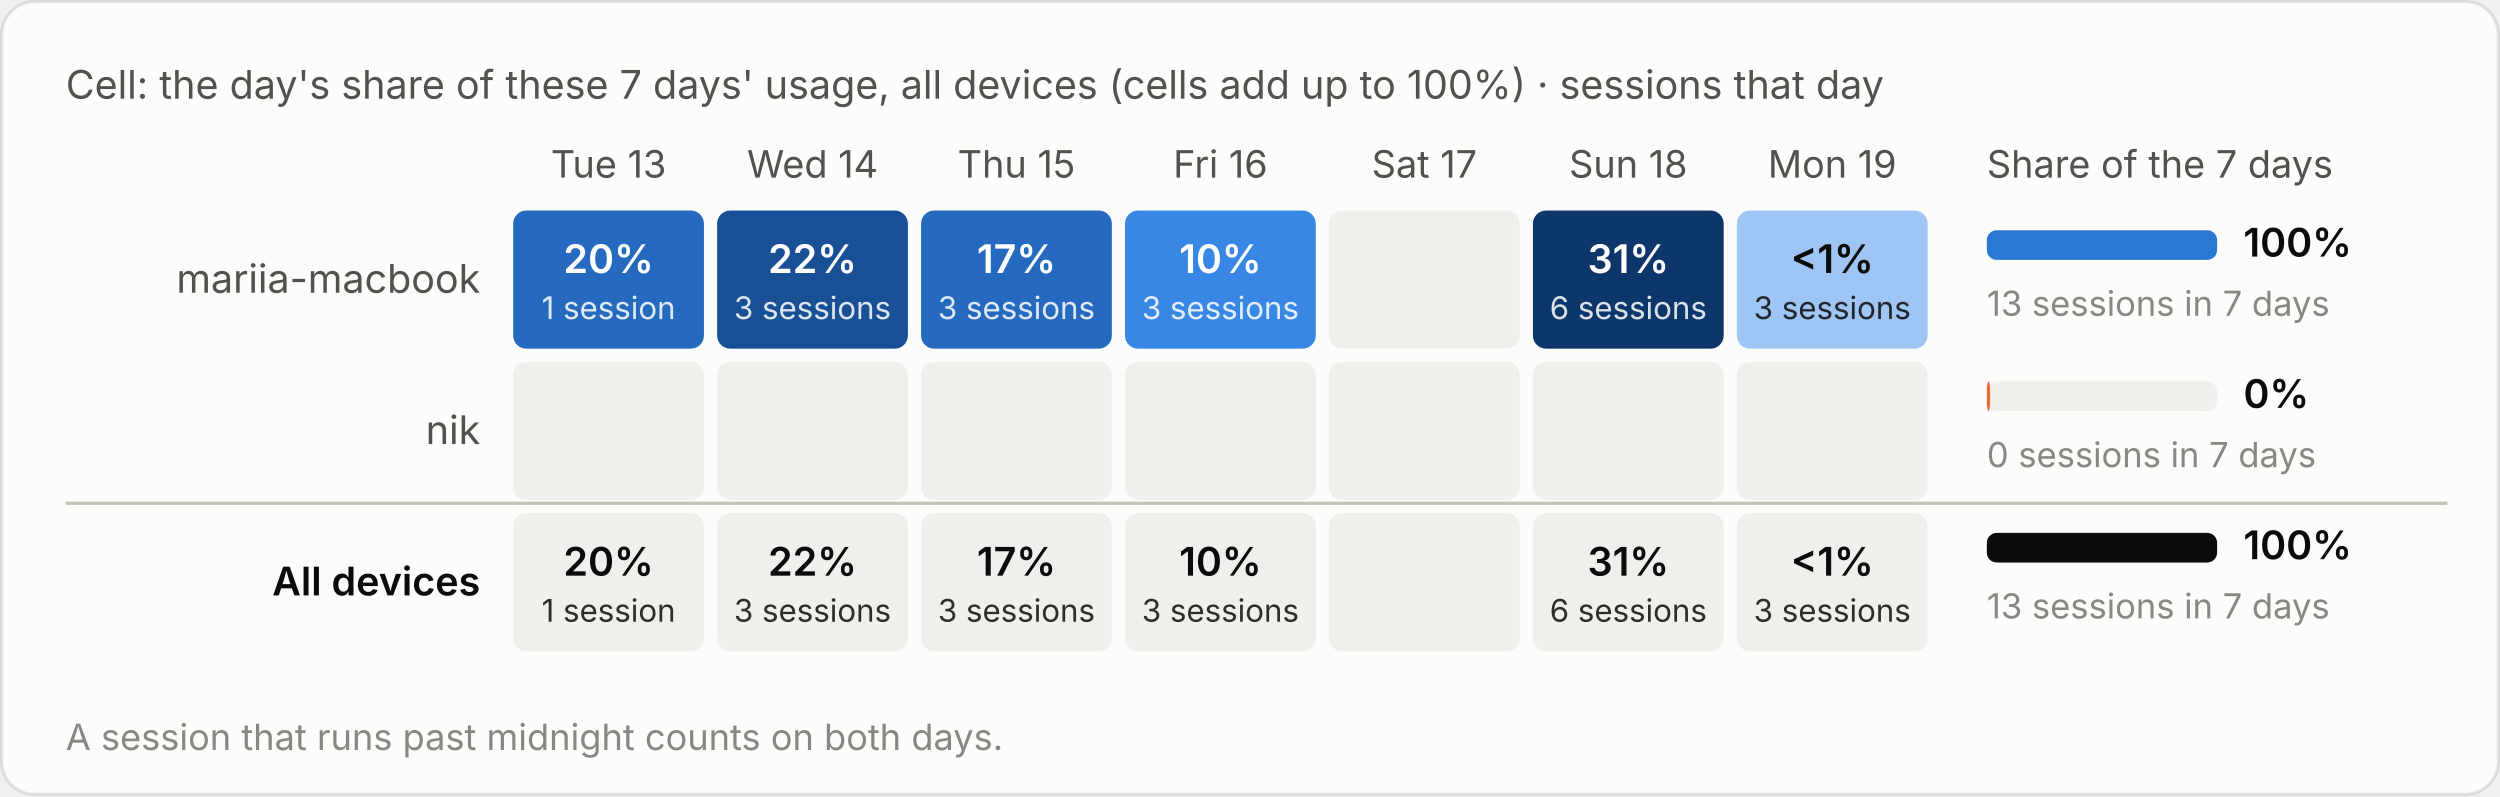
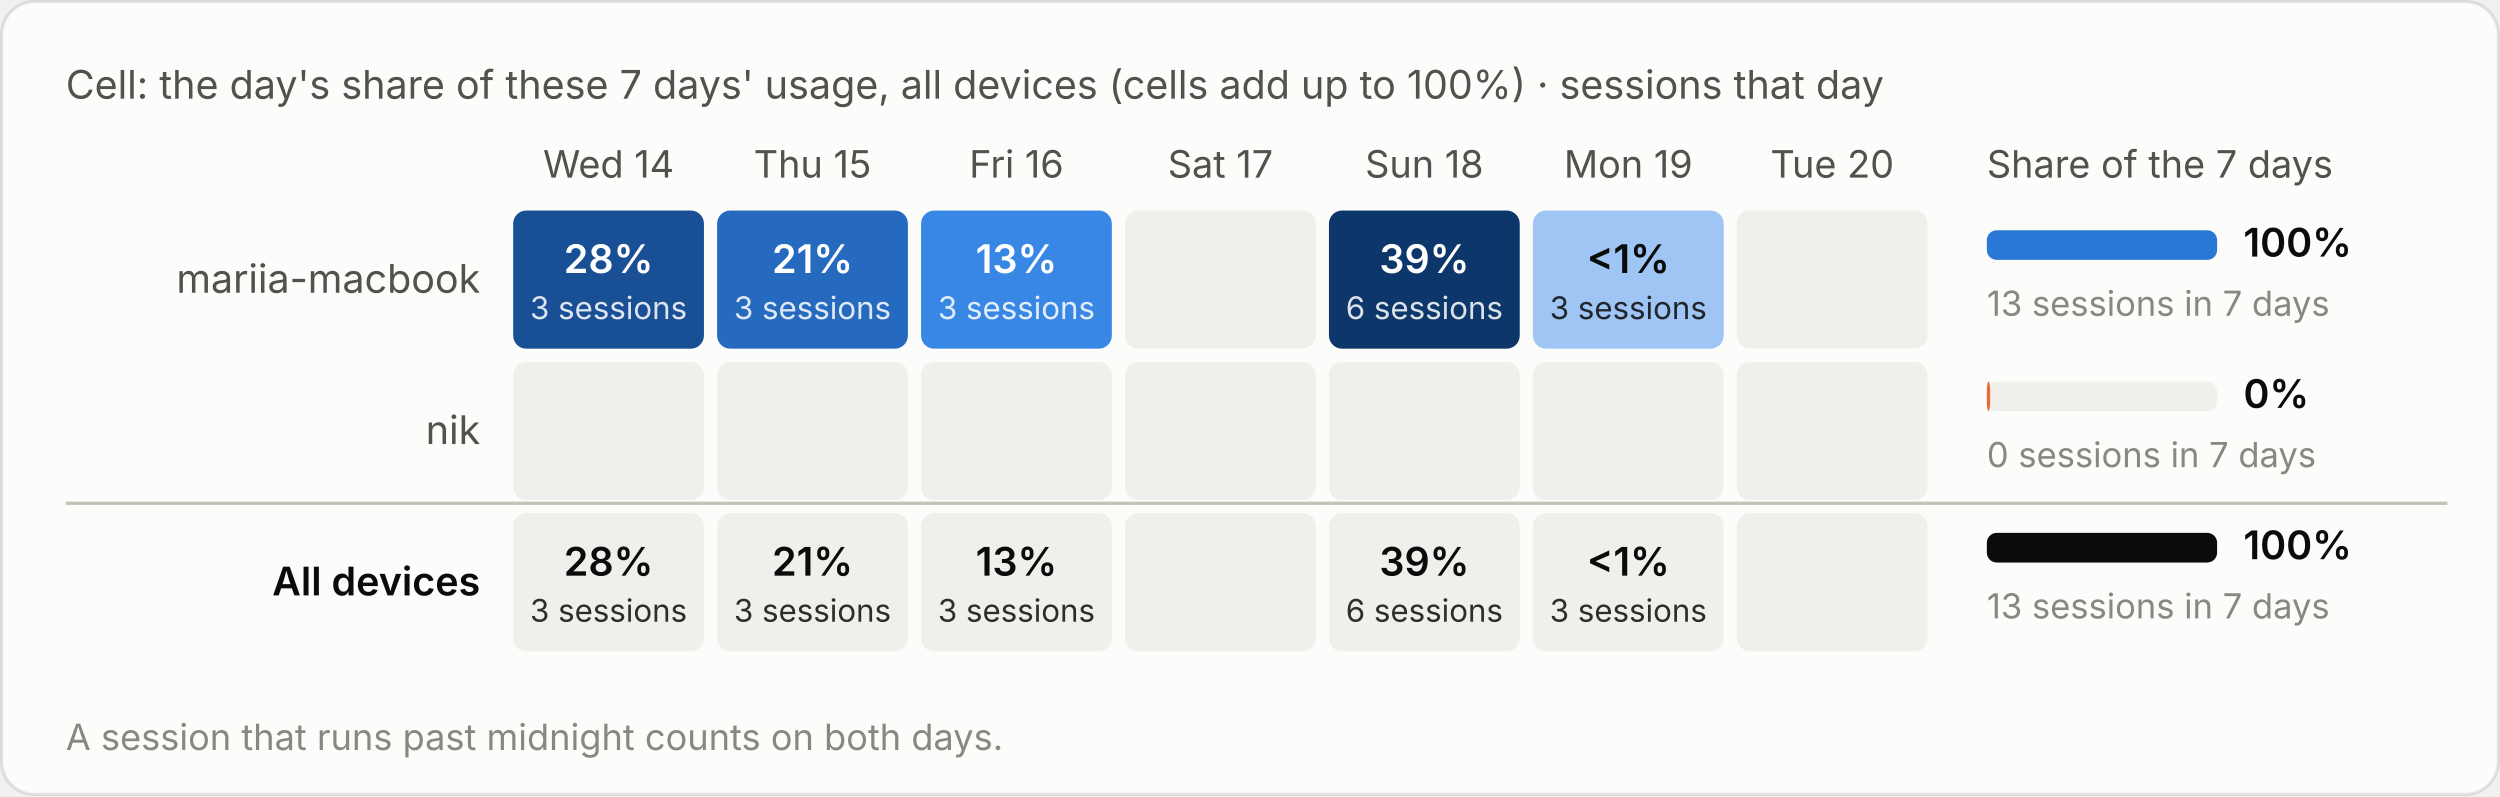
<svg xmlns="http://www.w3.org/2000/svg" viewBox="0 0 760 242" width="760" height="242" role="img" aria-label="Cell: the day's share of these 7 days' usage, all devices (cells add up to 100%) · sessions that day">
  <style>text{font-family:system-ui,-apple-system,"Segoe UI",sans-serif;font-variant-numeric:tabular-nums}.bg{fill:#fcfcfb;stroke:rgba(11,11,11,.10)}.tp{fill:#0b0b0b}.ts{fill:#52514e}.tm{fill:#898781}.grid{stroke:#e1e0d9;stroke-width:1}.base{stroke:#c3c2b7;stroke-width:1}.so{fill:#b5b3ad}.lo{stroke:#b5b3ad}.qe{fill:#f0efec}.ring{stroke:#fcfcfb}.area{fill-opacity:.1}.s0{fill:#2a78d6}.l0{stroke:#2a78d6}.s1{fill:#eb6834}.l1{stroke:#eb6834}.s2{fill:#1baf7a}.l2{stroke:#1baf7a}.s3{fill:#eda100}.l3{stroke:#eda100}.s4{fill:#e87ba4}.l4{stroke:#e87ba4}.s5{fill:#008300}.l5{stroke:#008300}.s6{fill:#4a3aa7}.l6{stroke:#4a3aa7}.s7{fill:#e34948}.l7{stroke:#e34948}.q0{fill:#cde2fb}.q1{fill:#9ec5f4}.q2{fill:#6da7ec}.q3{fill:#3987e5}.q4{fill:#256abf}.q5{fill:#184f95}.q6{fill:#0d366b}.r0{fill:#f8d4d4}.r1{fill:#ec8f8f}.r2{fill:#c42f2f}.a0{fill:#fbe3e3}.a1{fill:#f5b8b8}.a2{fill:#ec8f8f}.a3{fill:#d65252}.a4{fill:#a82525}.tq0{fill:#0b0b0b}.tq1{fill:#0b0b0b}.tq2{fill:#0b0b0b}.tq3{fill:#ffffff}.tq4{fill:#ffffff}.tq5{fill:#ffffff}.tq6{fill:#ffffff}.tr0{fill:#0b0b0b}.tr1{fill:#0b0b0b}.tr2{fill:#ffffff}.ta0{fill:#0b0b0b}.ta1{fill:#0b0b0b}.ta2{fill:#0b0b0b}.ta3{fill:#ffffff}.ta4{fill:#ffffff}.tw{fill:#ffffff}@media (prefers-color-scheme:dark){.bg{fill:#1a1a19;stroke:rgba(255,255,255,.10)}.tp{fill:#fff}.ts{fill:#c3c2b7}.tm{fill:#898781}.grid{stroke:#2c2c2a}.base{stroke:#383835}.so{fill:#5c5b57}.lo{stroke:#5c5b57}.qe{fill:#262624}.ring{stroke:#1a1a19}.s0{fill:#3987e5}.l0{stroke:#3987e5}.s1{fill:#d95926}.l1{stroke:#d95926}.s2{fill:#199e70}.l2{stroke:#199e70}.s3{fill:#c98500}.l3{stroke:#c98500}.s4{fill:#d55181}.l4{stroke:#d55181}.s5{fill:#008300}.l5{stroke:#008300}.s6{fill:#9085e9}.l6{stroke:#9085e9}.s7{fill:#e66767}.l7{stroke:#e66767}.q0{fill:#16263a}.q1{fill:#123a66}.q2{fill:#184f95}.q3{fill:#256abf}.q4{fill:#3987e5}.q5{fill:#6da7ec}.q6{fill:#b7d3f6}.r0{fill:#4a2023}.r1{fill:#8c2c2f}.r2{fill:#e25555}.a0{fill:#3a1a1c}.a1{fill:#5e2427}.a2{fill:#8c2c2f}.a3{fill:#c43c3f}.a4{fill:#f07070}.tq0{fill:#ffffff}.tq1{fill:#ffffff}.tq2{fill:#ffffff}.tq3{fill:#ffffff}.tq4{fill:#ffffff}.tq5{fill:#0b0b0b}.tq6{fill:#0b0b0b}.tr0{fill:#ffffff}.tr1{fill:#ffffff}.tr2{fill:#ffffff}.ta0{fill:#ffffff}.ta1{fill:#ffffff}.ta2{fill:#ffffff}.ta3{fill:#ffffff}.ta4{fill:#0b0b0b}.tw{fill:#ffffff}}</style>
  <rect class="bg" x=".5" y=".5" width="759" height="241" rx="10" />
  <text class="ts" x="20" y="30" font-size="12">Cell: the day's share of these 7 days' usage, all devices (cells add up to 100%) · sessions that day</text>
  <g transform="translate(0,-20)">
-     <text class="ts" x="185.0" y="74" font-size="11.5" text-anchor="middle">Tue 13</text>
-     <text class="ts" x="247.0" y="74" font-size="11.5" text-anchor="middle">Wed 14</text>
-     <text class="ts" x="309.0" y="74" font-size="11.5" text-anchor="middle">Thu 15</text>
-     <text class="ts" x="371.0" y="74" font-size="11.5" text-anchor="middle">Fri 16</text>
-     <text class="ts" x="433.0" y="74" font-size="11.5" text-anchor="middle">Sat 17</text>
-     <text class="ts" x="495.0" y="74" font-size="11.5" text-anchor="middle">Sun 18</text>
-     <text class="ts" x="557.0" y="74" font-size="11.5" text-anchor="middle">Mon 19</text>
+     <text class="ts" x="185.0" y="74" font-size="11.5" text-anchor="middle">Wed 14</text>
+     <text class="ts" x="247.0" y="74" font-size="11.5" text-anchor="middle">Thu 15</text>
+     <text class="ts" x="309.0" y="74" font-size="11.5" text-anchor="middle">Fri 16</text>
+     <text class="ts" x="371.0" y="74" font-size="11.5" text-anchor="middle">Sat 17</text>
+     <text class="ts" x="433.0" y="74" font-size="11.5" text-anchor="middle">Sun 18</text>
+     <text class="ts" x="495.0" y="74" font-size="11.5" text-anchor="middle">Mon 19</text>
+     <text class="ts" x="557.0" y="74" font-size="11.5" text-anchor="middle">Tue 20</text>
    <text class="ts" x="604" y="74" font-size="11.5">Share of the 7 days</text>
    <text class="ts" x="146" y="109.0" font-size="12" text-anchor="end">mariia-macbook</text>
-     <rect class="q4" x="156.0" y="84" width="58" height="42" rx="4" />
-     <text class="tq4" x="185.0" y="103.0" font-size="12" font-weight="600" text-anchor="middle">20%</text>
-     <text class="tq4" x="185.0" y="117.0" font-size="9.5" text-anchor="middle" opacity=".85">1 session</text>
-     <rect class="q5" x="218.0" y="84" width="58" height="42" rx="4" />
-     <text class="tq5" x="247.0" y="103.0" font-size="12" font-weight="600" text-anchor="middle">22%</text>
-     <text class="tq5" x="247.0" y="117.0" font-size="9.5" text-anchor="middle" opacity=".85">3 sessions</text>
-     <rect class="q4" x="280.0" y="84" width="58" height="42" rx="4" />
-     <text class="tq4" x="309.0" y="103.0" font-size="12" font-weight="600" text-anchor="middle">17%</text>
-     <text class="tq4" x="309.0" y="117.0" font-size="9.5" text-anchor="middle" opacity=".85">3 sessions</text>
-     <rect class="q3" x="342.0" y="84" width="58" height="42" rx="4" />
-     <text class="tq3" x="371.0" y="103.0" font-size="12" font-weight="600" text-anchor="middle">10%</text>
-     <text class="tq3" x="371.0" y="117.0" font-size="9.5" text-anchor="middle" opacity=".85">3 sessions</text>
-     <rect class="qe" x="404.0" y="84" width="58" height="42" rx="4" />
-     <rect class="q6" x="466.0" y="84" width="58" height="42" rx="4" />
-     <text class="tq6" x="495.0" y="103.0" font-size="12" font-weight="600" text-anchor="middle">31%</text>
-     <text class="tq6" x="495.0" y="117.0" font-size="9.5" text-anchor="middle" opacity=".85">6 sessions</text>
-     <rect class="q1" x="528.0" y="84" width="58" height="42" rx="4" />
-     <text class="tq1" x="557.0" y="103.0" font-size="12" font-weight="600" text-anchor="middle">&lt;1%</text>
-     <text class="tq1" x="557.0" y="117.0" font-size="9.5" text-anchor="middle" opacity=".85">3 sessions</text>
+     <rect class="q5" x="156.0" y="84" width="58" height="42" rx="4" />
+     <text class="tq5" x="185.0" y="103.0" font-size="12" font-weight="600" text-anchor="middle">28%</text>
+     <text class="tq5" x="185.0" y="117.0" font-size="9.5" text-anchor="middle" opacity=".85">3 sessions</text>
+     <rect class="q4" x="218.0" y="84" width="58" height="42" rx="4" />
+     <text class="tq4" x="247.0" y="103.0" font-size="12" font-weight="600" text-anchor="middle">21%</text>
+     <text class="tq4" x="247.0" y="117.0" font-size="9.5" text-anchor="middle" opacity=".85">3 sessions</text>
+     <rect class="q3" x="280.0" y="84" width="58" height="42" rx="4" />
+     <text class="tq3" x="309.0" y="103.0" font-size="12" font-weight="600" text-anchor="middle">13%</text>
+     <text class="tq3" x="309.0" y="117.0" font-size="9.5" text-anchor="middle" opacity=".85">3 sessions</text>
+     <rect class="qe" x="342.0" y="84" width="58" height="42" rx="4" />
+     <rect class="q6" x="404.0" y="84" width="58" height="42" rx="4" />
+     <text class="tq6" x="433.0" y="103.0" font-size="12" font-weight="600" text-anchor="middle">39%</text>
+     <text class="tq6" x="433.0" y="117.0" font-size="9.5" text-anchor="middle" opacity=".85">6 sessions</text>
+     <rect class="q1" x="466.0" y="84" width="58" height="42" rx="4" />
+     <text class="tq1" x="495.0" y="103.0" font-size="12" font-weight="600" text-anchor="middle">&lt;1%</text>
+     <text class="tq1" x="495.0" y="117.0" font-size="9.5" text-anchor="middle" opacity=".85">3 sessions</text>
+     <rect class="qe" x="528.0" y="84" width="58" height="42" rx="4" />
    <rect class="qe" x="604" y="90.0" width="70" height="9" rx="3" />
    <rect class="s0" x="604" y="90.0" width="70.0" height="9" rx="3" />
    <text class="tp" x="682" y="98.0" font-size="12" font-weight="600">100%</text>
    <text class="tm" x="604" y="116.0" font-size="10.5">13 sessions in 7 days</text>
    <text class="ts" x="146" y="155.0" font-size="12" text-anchor="end">nik</text>
    <rect class="qe" x="156.0" y="130" width="58" height="42" rx="4" />
    <rect class="qe" x="218.0" y="130" width="58" height="42" rx="4" />
    <rect class="qe" x="280.0" y="130" width="58" height="42" rx="4" />
    <rect class="qe" x="342.0" y="130" width="58" height="42" rx="4" />
    <rect class="qe" x="404.0" y="130" width="58" height="42" rx="4" />
    <rect class="qe" x="466.0" y="130" width="58" height="42" rx="4" />
    <rect class="qe" x="528.0" y="130" width="58" height="42" rx="4" />
    <rect class="qe" x="604" y="136.0" width="70" height="9" rx="3" />
    <rect class="s1" x="604" y="136.0" width="1.0" height="9" rx="3" />
    <text class="tp" x="682" y="144.0" font-size="12" font-weight="600">0%</text>
    <text class="tm" x="604" y="162.0" font-size="10.5">0 sessions in 7 days</text>
    <line class="base" x1="20" x2="744" y1="173" y2="173" />
    <text class="tp" x="146" y="201.0" font-size="12" text-anchor="end" font-weight="600">All devices</text>
    <rect class="qe" x="156.0" y="176" width="58" height="42" rx="4" />
-     <text class="tp" x="185.0" y="195.0" font-size="12" font-weight="600" text-anchor="middle">20%</text>
-     <text class="tp" x="185.0" y="209.0" font-size="9.5" text-anchor="middle" opacity=".85">1 session</text>
+     <text class="tp" x="185.0" y="195.0" font-size="12" font-weight="600" text-anchor="middle">28%</text>
+     <text class="tp" x="185.0" y="209.0" font-size="9.5" text-anchor="middle" opacity=".85">3 sessions</text>
    <rect class="qe" x="218.0" y="176" width="58" height="42" rx="4" />
-     <text class="tp" x="247.0" y="195.0" font-size="12" font-weight="600" text-anchor="middle">22%</text>
+     <text class="tp" x="247.0" y="195.0" font-size="12" font-weight="600" text-anchor="middle">21%</text>
    <text class="tp" x="247.0" y="209.0" font-size="9.5" text-anchor="middle" opacity=".85">3 sessions</text>
    <rect class="qe" x="280.0" y="176" width="58" height="42" rx="4" />
-     <text class="tp" x="309.0" y="195.0" font-size="12" font-weight="600" text-anchor="middle">17%</text>
+     <text class="tp" x="309.0" y="195.0" font-size="12" font-weight="600" text-anchor="middle">13%</text>
    <text class="tp" x="309.0" y="209.0" font-size="9.5" text-anchor="middle" opacity=".85">3 sessions</text>
    <rect class="qe" x="342.0" y="176" width="58" height="42" rx="4" />
-     <text class="tp" x="371.0" y="195.0" font-size="12" font-weight="600" text-anchor="middle">10%</text>
-     <text class="tp" x="371.0" y="209.0" font-size="9.5" text-anchor="middle" opacity=".85">3 sessions</text>
    <rect class="qe" x="404.0" y="176" width="58" height="42" rx="4" />
+     <text class="tp" x="433.0" y="195.0" font-size="12" font-weight="600" text-anchor="middle">39%</text>
+     <text class="tp" x="433.0" y="209.0" font-size="9.5" text-anchor="middle" opacity=".85">6 sessions</text>
    <rect class="qe" x="466.0" y="176" width="58" height="42" rx="4" />
-     <text class="tp" x="495.0" y="195.0" font-size="12" font-weight="600" text-anchor="middle">31%</text>
-     <text class="tp" x="495.0" y="209.0" font-size="9.5" text-anchor="middle" opacity=".85">6 sessions</text>
+     <text class="tp" x="495.0" y="195.0" font-size="12" font-weight="600" text-anchor="middle">&lt;1%</text>
+     <text class="tp" x="495.0" y="209.0" font-size="9.5" text-anchor="middle" opacity=".85">3 sessions</text>
    <rect class="qe" x="528.0" y="176" width="58" height="42" rx="4" />
-     <text class="tp" x="557.0" y="195.0" font-size="12" font-weight="600" text-anchor="middle">&lt;1%</text>
-     <text class="tp" x="557.0" y="209.0" font-size="9.5" text-anchor="middle" opacity=".85">3 sessions</text>
    <rect class="qe" x="604" y="182.0" width="70" height="9" rx="3" />
    <rect class="tp" x="604" y="182.0" width="70.0" height="9" rx="3" />
    <text class="tp" x="682" y="190.0" font-size="12" font-weight="600">100%</text>
    <text class="tm" x="604" y="208.0" font-size="10.5">13 sessions in 7 days</text>
    <text class="tm" x="20" y="248" font-size="11">A session that runs past midnight counts on both days.</text>
  </g>
</svg>
